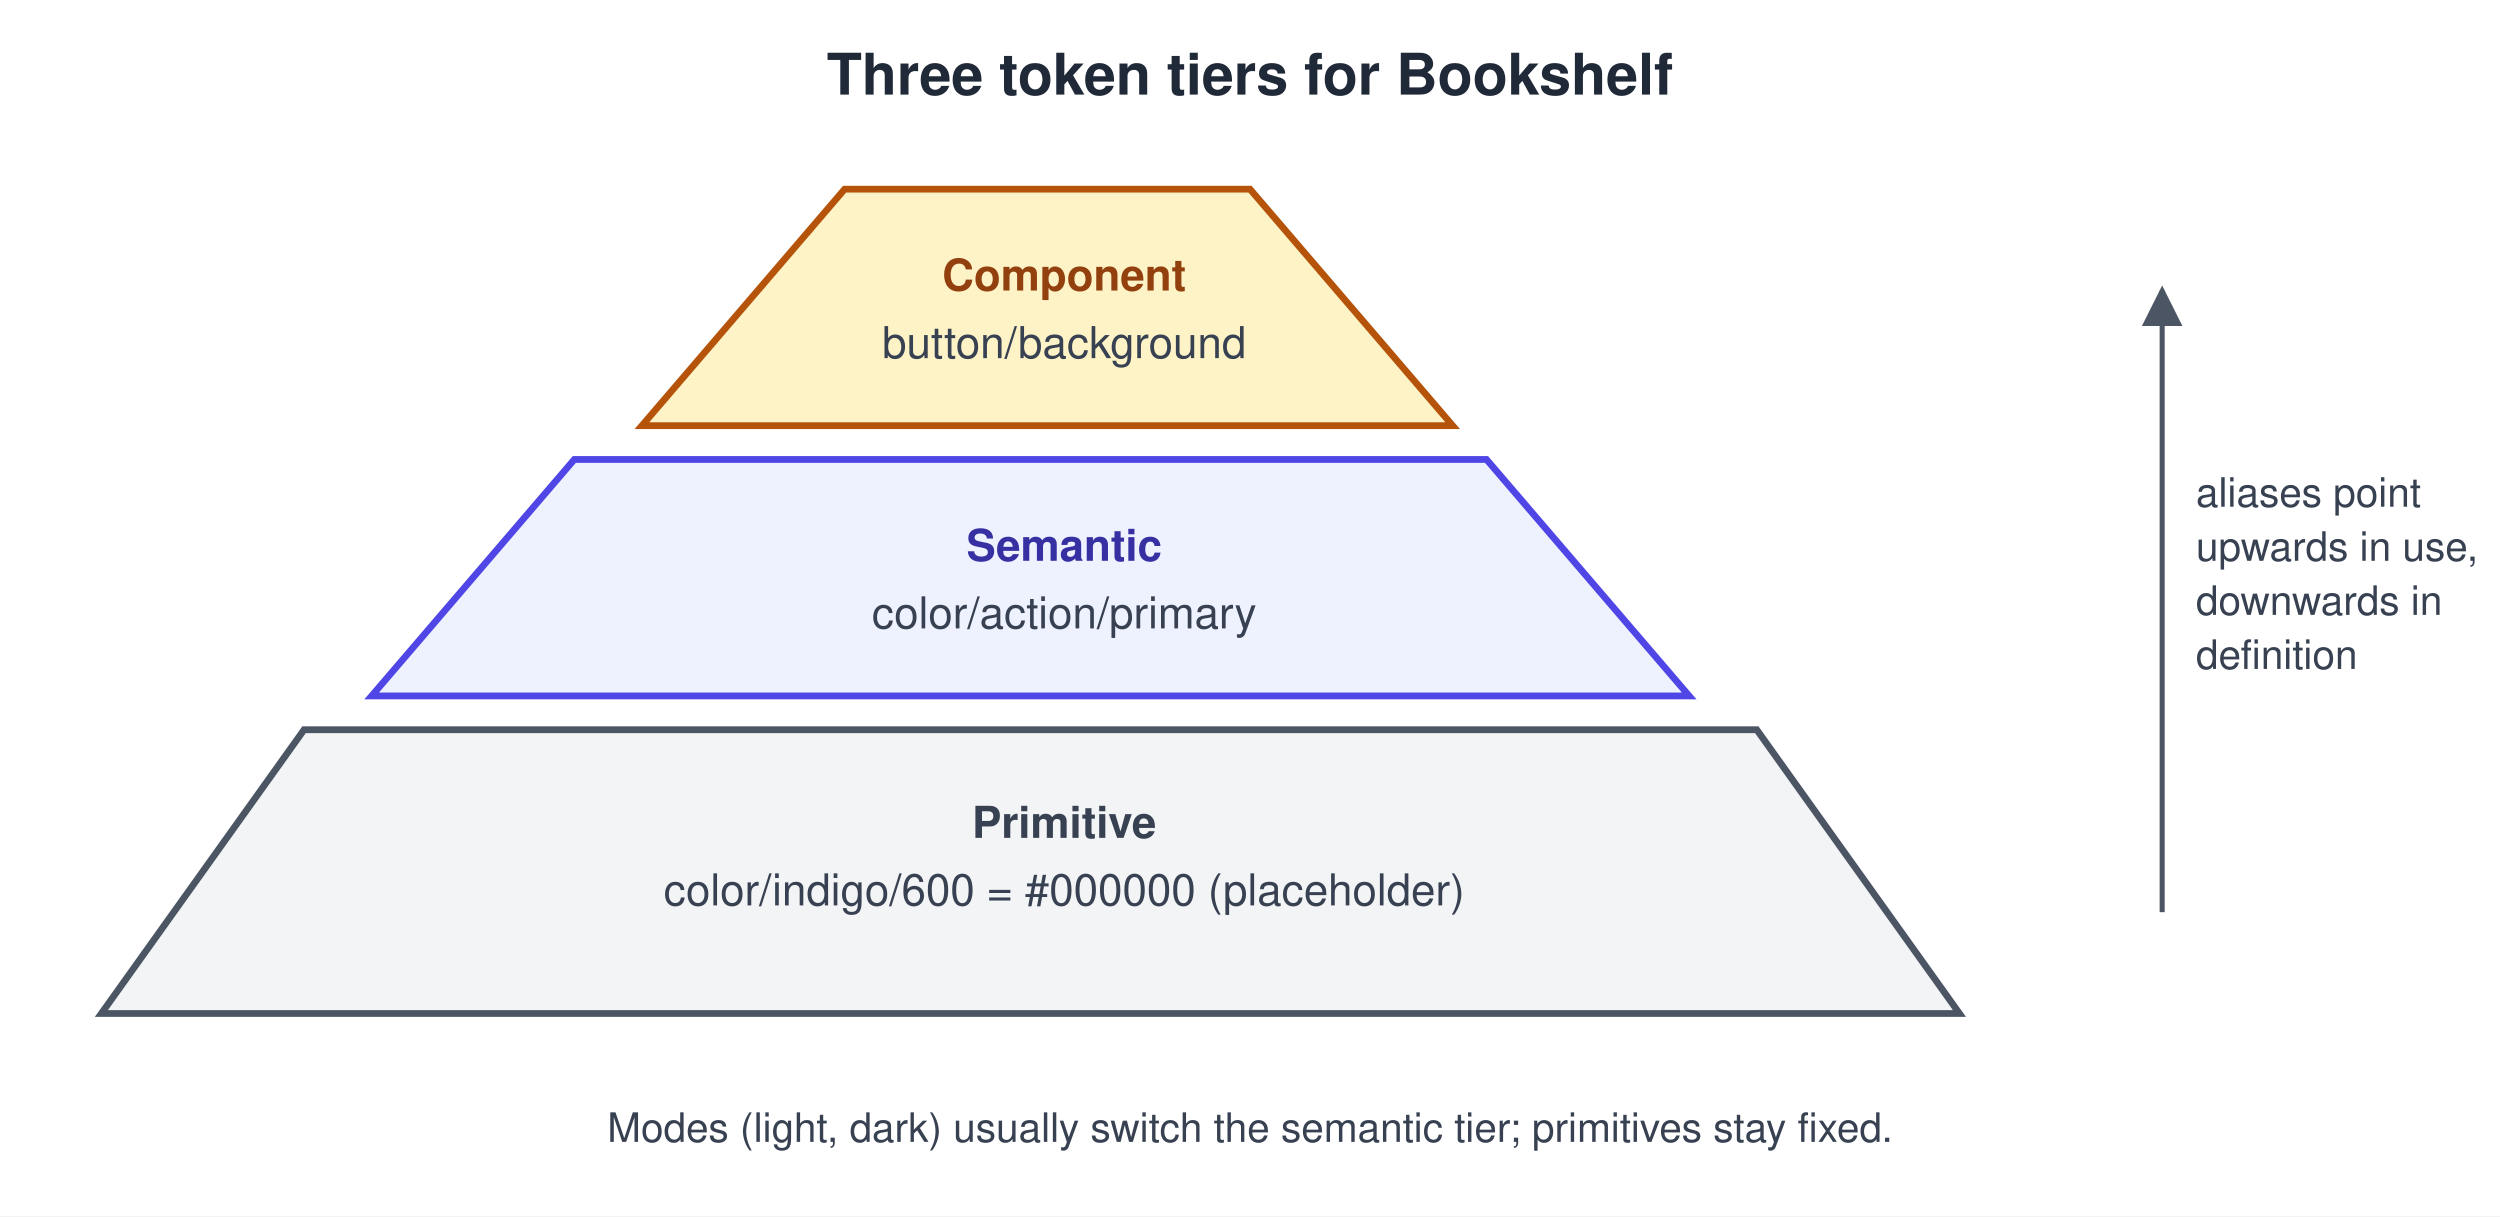
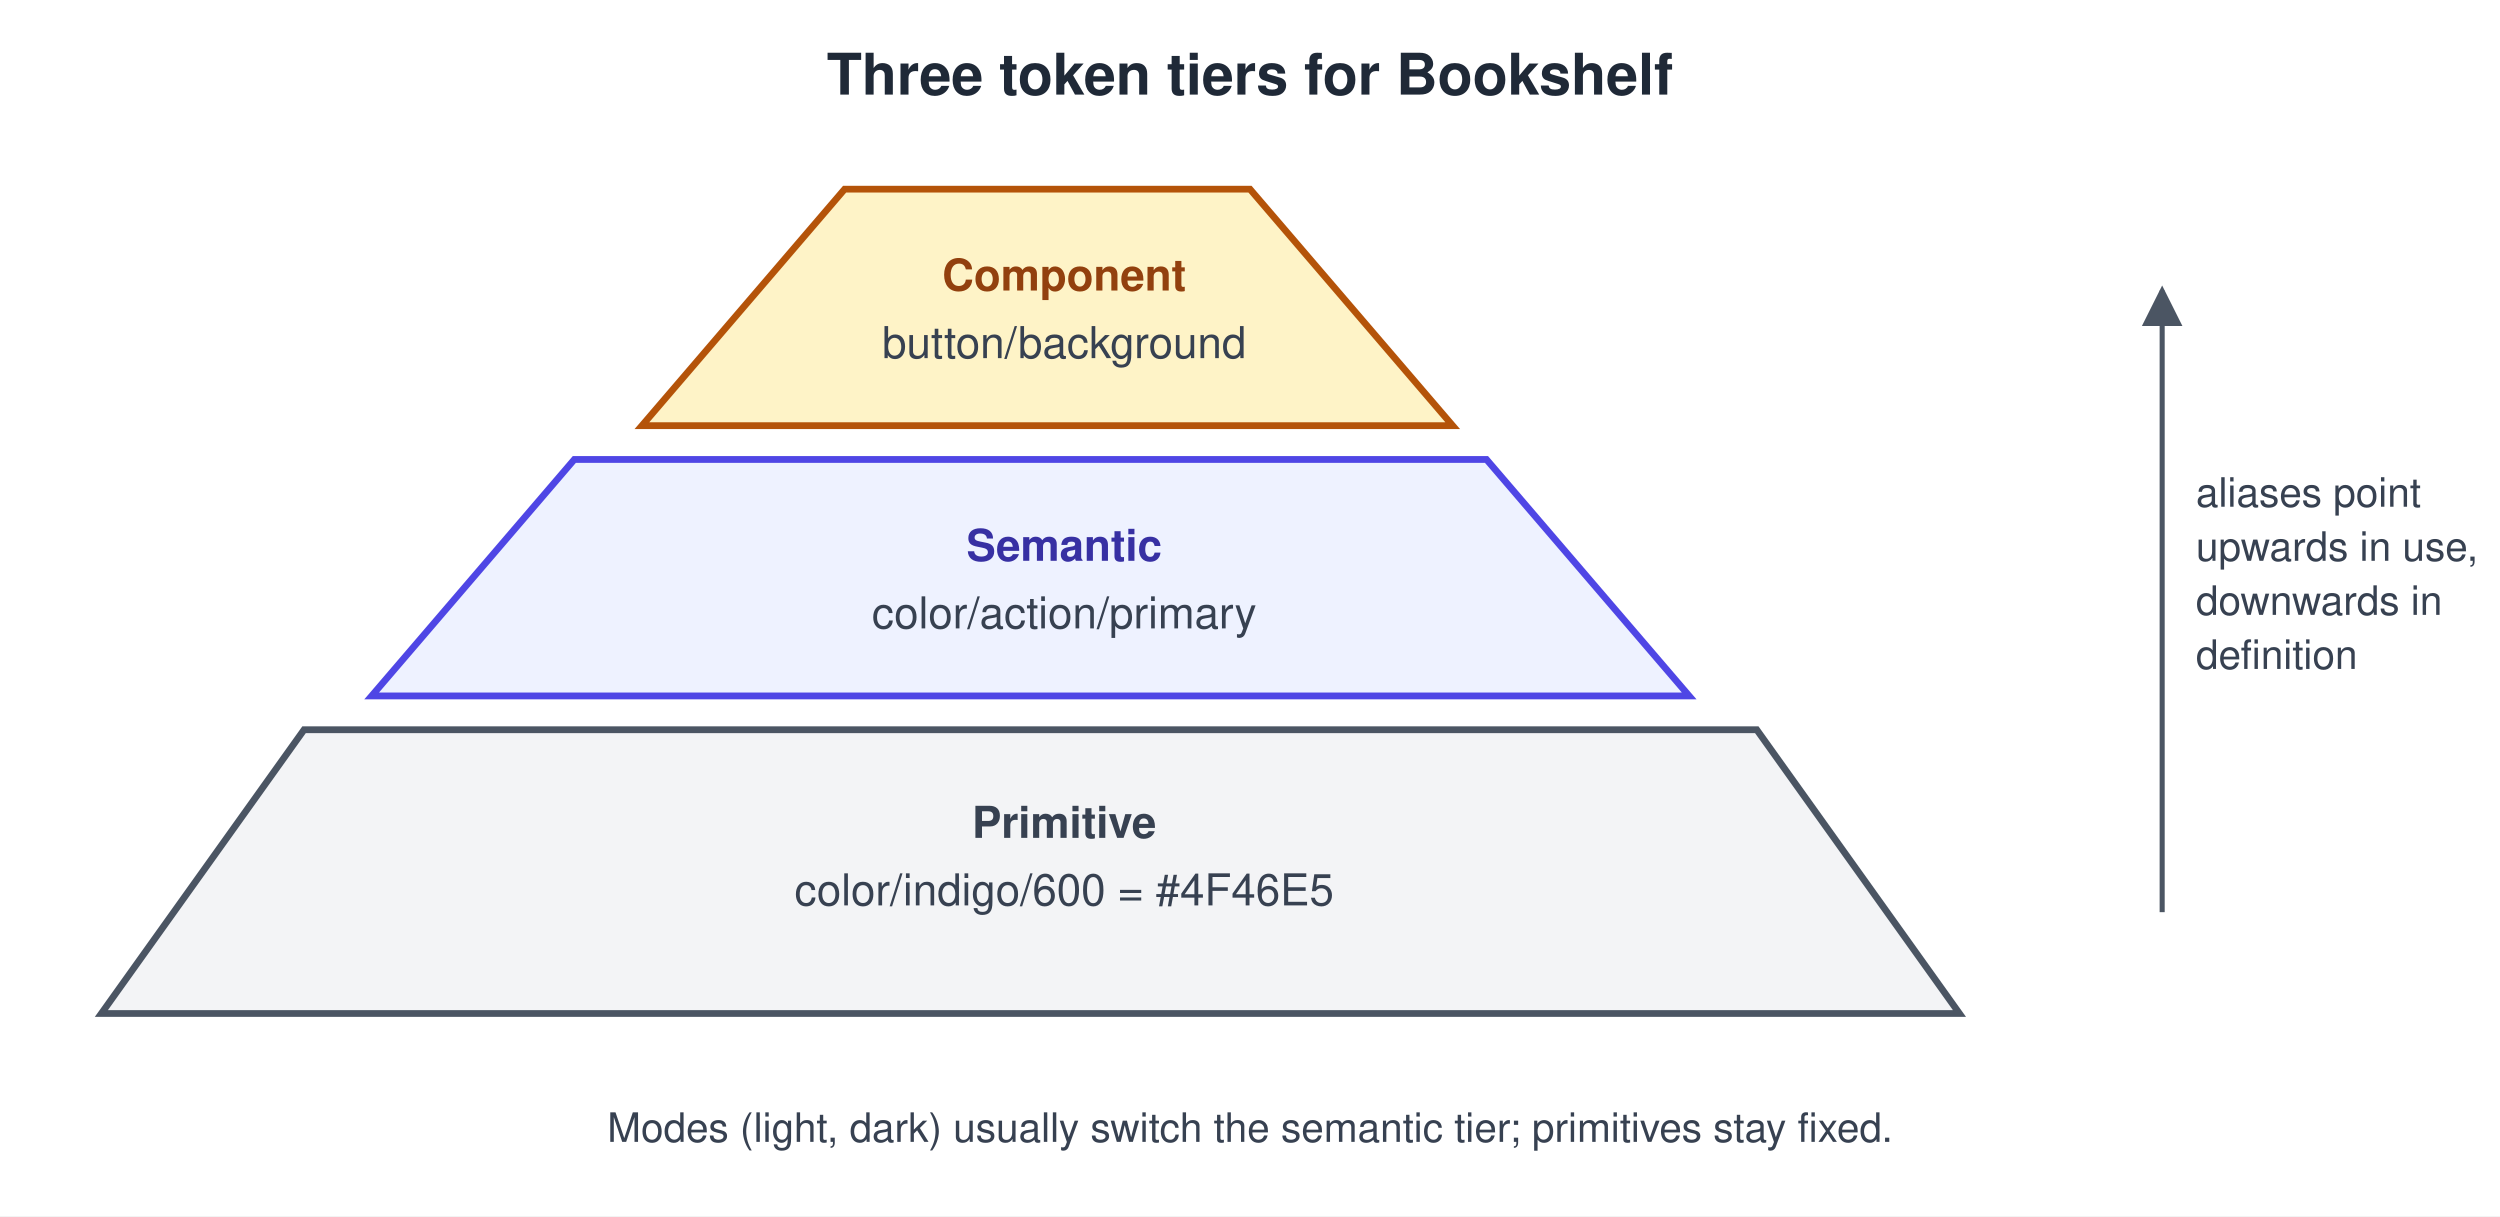
<svg xmlns="http://www.w3.org/2000/svg" viewBox="0 0 740 360" width="740" height="360" font-family="Helvetica, Arial, sans-serif">
  <defs>
    <marker id="ah" markerWidth="8" markerHeight="8" refX="7" refY="4" orient="auto">
      <path d="M0,0 L8,4 L0,8 z" fill="#4B5563" />
    </marker>
  </defs>
  <rect x="0" y="0" width="740" height="360" fill="#FFFFFF" />
  <text x="370" y="28" font-size="17" font-weight="bold" fill="#1F2937" text-anchor="middle">Three token tiers for Bookshelf</text>
  <polygon points="260,56 380,56 440,126 200,126" fill="#FEF3C7" stroke="#B45309" stroke-width="2" transform="translate(-10,0)" />
  <polygon points="180,136 450,136 510,206 120,206" fill="#EEF2FF" stroke="#4F46E5" stroke-width="2" transform="translate(-10,0)" />
  <polygon points="100,216 530,216 590,300 40,300" fill="#F3F4F6" stroke="#4B5563" stroke-width="2" transform="translate(-10,0)" />
  <g text-anchor="middle" font-size="13" fill="#374151">
    <text x="315" y="86" font-weight="bold" fill="#92400E">Component</text>
    <text x="315" y="106">button/background</text>
    <text x="315" y="166" font-weight="bold" fill="#3730A3">Semantic</text>
    <text x="315" y="186">color/action/primary</text>
    <text x="315" y="248" font-weight="bold">Primitive</text>
-     <text x="315" y="268">color/indigo/600 = #000000 (placeholder)</text>
+     <text x="315" y="268">color/indigo/600 = #4F46E5</text>
  </g>
  <g stroke="#4B5563" stroke-width="1.5" marker-end="url(#ah)">
    <line x1="640" y1="270" x2="640" y2="86" />
  </g>
  <text x="650" y="150" font-size="12" fill="#374151">aliases point</text>
  <text x="650" y="166" font-size="12" fill="#374151">upwards in use,</text>
  <text x="650" y="182" font-size="12" fill="#374151">downwards in</text>
  <text x="650" y="198" font-size="12" fill="#374151">definition</text>
  <text x="370" y="338" font-size="12" fill="#374151" text-anchor="middle">Modes (light, dark) usually switch the semantic tier; primitives stay fixed.</text>
</svg>
